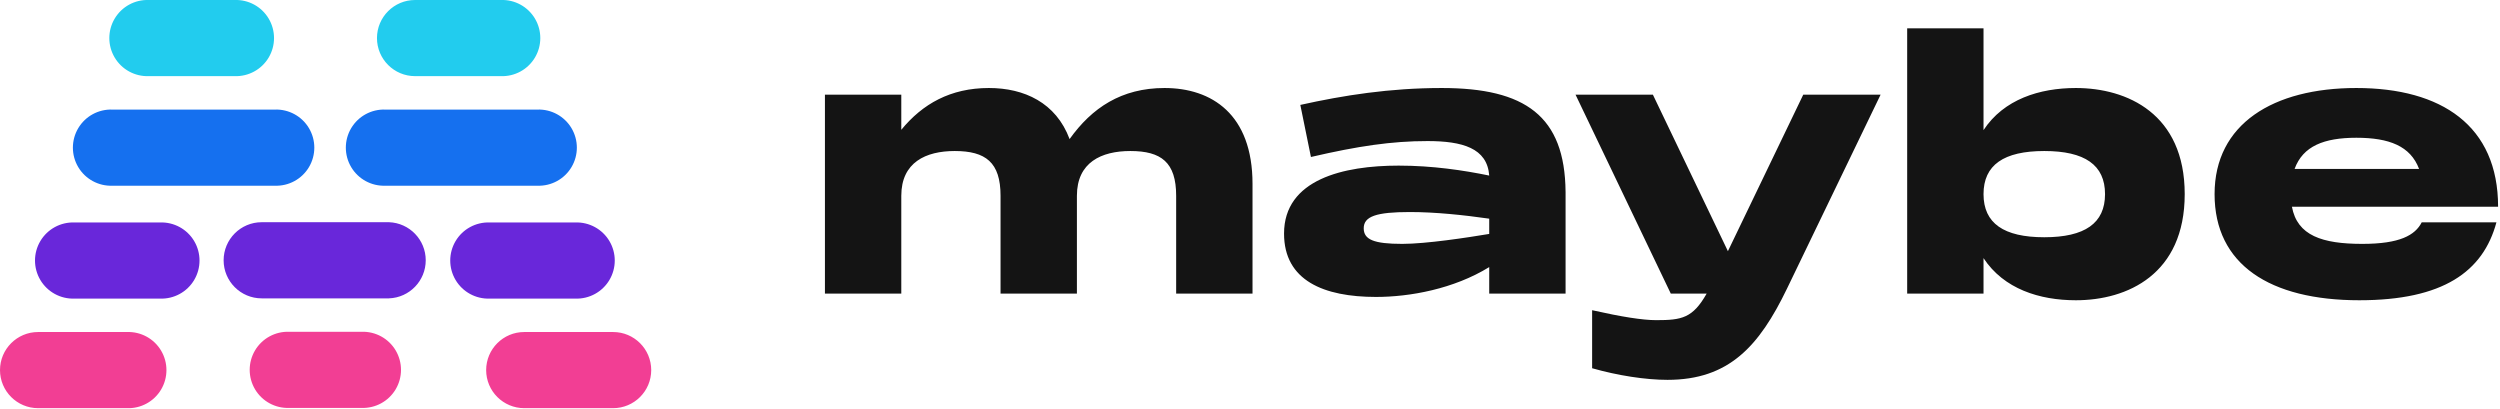
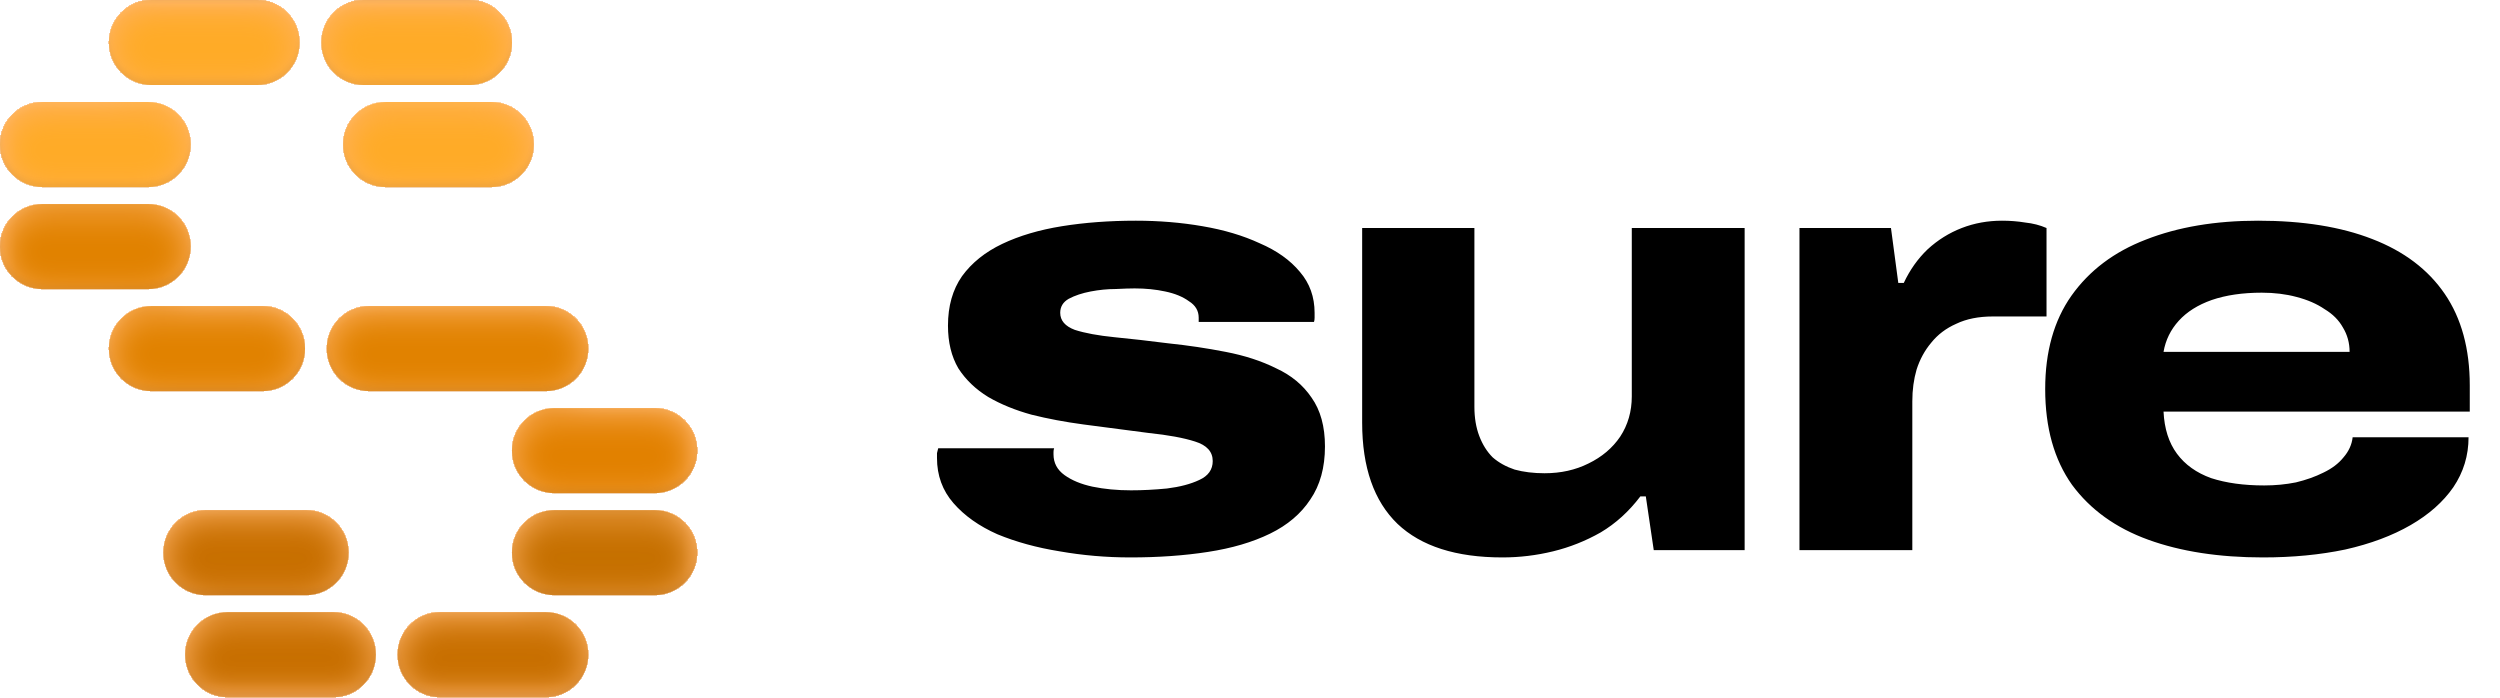
- <svg xmlns="http://www.w3.org/2000/svg" width="147" height="24" fill="none">
-   <path d="M30.827 24h5.224a2.24 2.24 0 0 0 2.241-2.238 2.24 2.24 0 0 0-2.24-2.239h-5.225a2.24 2.24 0 0 0-2.241 2.239A2.24 2.24 0 0 0 30.826 24zM7.465 24H2.241A2.24 2.24 0 0 1 0 21.762a2.24 2.24 0 0 1 2.24-2.239h5.225a2.24 2.24 0 1 1 0 4.477zm13.792-.014h-4.253a2.24 2.24 0 1 1 0-4.477h4.253a2.24 2.24 0 1 1 0 4.477z" fill="#F23E94" />
-   <path d="M28.796 17.558h5.03a2.24 2.24 0 1 0 0-4.477h-5.03a2.24 2.24 0 1 0 0 4.477zm-19.387 0H4.38a2.24 2.24 0 1 1 0-4.477h5.03a2.24 2.24 0 1 1 0 4.477zm13.466-.014h-7.486a2.24 2.24 0 0 1-2.24-2.239 2.24 2.24 0 0 1 2.24-2.239h7.486a2.24 2.24 0 0 1 0 4.477z" fill="#6927DA" />
-   <path d="M22.657 10.92h8.94a2.24 2.24 0 1 0 0-4.477h-8.94a2.24 2.24 0 1 0 0 4.477zm-6.497 0H6.608a2.24 2.24 0 1 1 0-4.477h9.552a2.24 2.24 0 1 1 0 4.477z" fill="#1570EF" />
-   <path d="M29.448 4.477h-5.041a2.24 2.24 0 0 1-2.241-2.238A2.24 2.24 0 0 1 24.407 0h5.041a2.24 2.24 0 1 1 0 4.477zm-15.656 0H8.751A2.24 2.24 0 1 1 8.75 0h5.041a2.24 2.24 0 1 1 0 4.477z" fill="#2CE" />
-   <path d="M73.648 10.81v6.455h-4.49v-5.753c0-1.97-.878-2.632-2.694-2.632-1.698 0-3.142.663-3.142 2.632v5.753h-4.49v-5.753c0-1.97-.878-2.632-2.694-2.632-1.698 0-3.142.663-3.142 2.632v5.753h-4.49v-11.7h4.49v2.067c1.249-1.521 2.889-2.457 5.153-2.457 2.069 0 3.943.858 4.743 3.003 1.308-1.833 3.045-3.003 5.583-3.003 2.772 0 5.173 1.54 5.173 5.635zm13.918 2.945v-.897c-1.503-.215-3.163-.39-4.666-.39-1.971 0-2.713.253-2.713.955 0 .663.586.917 2.264.917 1.406 0 3.826-.37 5.115-.585zm4.49-2.477v5.987h-4.49v-1.56c-2.089 1.287-4.666 1.755-6.657 1.755-3.064 0-5.407-.956-5.407-3.725 0-3.198 3.514-3.997 6.735-3.997 1.99 0 3.806.273 5.329.585-.117-1.619-1.582-2.028-3.631-2.028-2.089 0-4.08.292-6.852.936l-.624-3.062c2.537-.565 5.27-.994 8.315-.994 4.9 0 7.242 1.638 7.281 6.103zm13.976-5.713h4.548l-5.505 11.407c-1.639 3.393-3.416 5.363-7.027 5.363-1.288 0-2.928-.254-4.431-.683V18.24c1.737.39 2.967.585 3.767.585 1.503 0 2.147-.117 2.967-1.56h-2.108l-5.602-11.7h4.548l4.412 9.204 4.431-9.204zm17.744 5.85c0-1.716-1.191-2.535-3.572-2.535-2.382 0-3.573.819-3.573 2.535 0 1.716 1.191 2.535 3.573 2.535 2.381 0 3.572-.82 3.572-2.535zm4.685 0c0 4.719-3.377 6.24-6.403 6.24-2.128 0-4.236-.663-5.427-2.477v2.087h-4.489v-15.6h4.489v5.986c1.191-1.813 3.299-2.476 5.427-2.476 3.026 0 6.403 1.52 6.403 6.24zm6.461-1.482h7.32c-.508-1.346-1.757-1.833-3.69-1.833-1.893 0-3.142.487-3.63 1.833zm7.476 3.14h4.392c-.781 2.905-3.143 4.582-8.062 4.582-5.27 0-8.511-2.106-8.511-6.24s3.455-6.24 8.335-6.24c5.017 0 8.336 2.223 8.336 6.98h-12.123c.313 1.697 1.777 2.185 4.139 2.185 2.206 0 3.104-.507 3.494-1.268z" fill="#141414" />
+ <svg xmlns="http://www.w3.org/2000/svg" width="459" height="128" viewBox="0 0 459 128" fill="none">
+   <g filter="url(#filter0_iii_3160_58826)">
+     <rect x="60" y="56.195" width="48" height="15.61" rx="7.805" fill="#E18200" />
+     <rect x="20" y="56.195" width="36" height="15.61" rx="7.805" fill="#E18200" />
+     <rect x="94" y="74.928" width="34" height="15.61" rx="7.805" fill="#E28100" />
+     <rect x="94" y="93.658" width="34" height="15.61" rx="7.805" fill="#C67000" />
+     <rect x="20" width="35" height="15.61" rx="7.805" fill="#FFAB27" />
+     <rect x="59" width="35" height="15.61" rx="7.805" fill="#FFAB27" />
+     <rect x="63" y="18.732" width="35" height="15.61" rx="7.805" fill="#FFAB27" />
+     <rect x="108" y="128" width="35" height="15.61" rx="7.805" transform="rotate(180 108 128)" fill="#C86F00" />
+     <rect x="69" y="128" width="35" height="15.61" rx="7.805" transform="rotate(180 69 128)" fill="#C86F00" />
+     <rect x="64" y="109.269" width="34" height="15.61" rx="7.805" transform="rotate(180 64 109.269)" fill="#C86F00" />
+     <rect y="18.732" width="35" height="15.61" rx="7.805" fill="#FFAB27" />
+     <rect y="37.464" width="35" height="15.61" rx="7.805" fill="#E18200" />
+   </g>
+   <path d="M207.536 102.344C203.131 102.344 198.8 101.971 194.544 101.224C190.363 100.552 186.555 99.507 183.12 98.088C179.76 96.595 177.072 94.691 175.056 92.376C173.04 90.061 172.032 87.299 172.032 84.088C172.032 83.789 172.032 83.491 172.032 83.192C172.107 82.893 172.181 82.595 172.256 82.296H193.536C193.461 82.52 193.424 82.744 193.424 82.968C193.424 83.117 193.424 83.267 193.424 83.416C193.424 84.984 194.096 86.253 195.44 87.224C196.784 88.195 198.501 88.904 200.592 89.352C202.757 89.8 205.109 90.024 207.648 90.024C209.739 90.024 211.941 89.912 214.256 89.688C216.645 89.389 218.624 88.867 220.192 88.12C221.835 87.373 222.656 86.216 222.656 84.648C222.656 82.931 221.573 81.736 219.408 81.064C217.317 80.392 214.48 79.869 210.896 79.496C207.387 79.048 203.392 78.525 198.912 77.928C195.552 77.48 192.379 76.883 189.392 76.136C186.405 75.315 183.755 74.232 181.44 72.888C179.125 71.469 177.296 69.715 175.952 67.624C174.683 65.459 174.048 62.845 174.048 59.784C174.048 56.2 174.907 53.176 176.624 50.712C178.416 48.248 180.88 46.269 184.016 44.776C187.152 43.283 190.811 42.2 194.992 41.528C199.173 40.856 203.691 40.52 208.544 40.52C212.8 40.52 216.869 40.856 220.752 41.528C224.709 42.2 228.219 43.245 231.28 44.664C234.416 46.008 236.88 47.763 238.672 49.928C240.464 52.019 241.36 54.52 241.36 57.432C241.36 57.731 241.36 58.029 241.36 58.328C241.36 58.627 241.323 58.888 241.248 59.112H220.08V58.328C220.08 57.059 219.483 56.051 218.288 55.304C217.168 54.483 215.712 53.885 213.92 53.512C212.203 53.139 210.336 52.952 208.32 52.952C207.499 52.952 206.341 52.989 204.848 53.064C203.355 53.064 201.824 53.213 200.256 53.512C198.688 53.811 197.344 54.259 196.224 54.856C195.179 55.453 194.656 56.312 194.656 57.432C194.656 58.851 195.552 59.896 197.344 60.568C199.211 61.165 201.637 61.613 204.624 61.912C207.685 62.211 210.971 62.584 214.48 63.032C218.064 63.405 221.573 63.928 225.008 64.6C228.517 65.272 231.616 66.28 234.304 67.624C237.067 68.893 239.232 70.685 240.8 73C242.443 75.315 243.264 78.301 243.264 81.96C243.264 85.843 242.368 89.091 240.576 91.704C238.859 94.317 236.395 96.408 233.184 97.976C229.973 99.544 226.165 100.664 221.76 101.336C217.429 102.008 212.688 102.344 207.536 102.344ZM275.852 102.344C267.34 102.344 260.918 100.291 256.588 96.184C252.257 92.003 250.092 85.805 250.092 77.592V41.864H270.7V74.68C270.7 76.696 270.998 78.488 271.596 80.056C272.193 81.624 273.014 82.931 274.06 83.976C275.18 84.947 276.524 85.693 278.092 86.216C279.734 86.664 281.564 86.888 283.58 86.888C286.566 86.888 289.254 86.291 291.644 85.096C294.108 83.901 296.049 82.259 297.468 80.168C298.886 78.003 299.596 75.539 299.596 72.776V41.864H320.316V101H303.628L302.172 91.144H301.164C299.073 93.907 296.646 96.109 293.884 97.752C291.121 99.32 288.209 100.477 285.148 101.224C282.086 101.971 278.988 102.344 275.852 102.344ZM330.382 101V41.864H347.182L348.526 51.944H349.534C350.654 49.555 352.11 47.501 353.902 45.784C355.769 44.067 357.86 42.76 360.174 41.864C362.489 40.968 364.953 40.52 367.566 40.52C369.06 40.52 370.478 40.632 371.822 40.856C373.241 41.005 374.548 41.341 375.742 41.864V58.104H365.886C363.273 58.104 361.033 58.552 359.166 59.448C357.3 60.269 355.769 61.427 354.574 62.92C353.38 64.339 352.484 65.981 351.886 67.848C351.364 69.64 351.102 71.581 351.102 73.672V101H330.382ZM415.482 102.344C407.418 102.344 400.4 101.261 394.426 99.096C388.453 96.931 383.786 93.571 380.426 89.016C377.141 84.387 375.498 78.525 375.498 71.432C375.498 64.563 377.104 58.851 380.314 54.296C383.6 49.667 388.154 46.232 393.978 43.992C399.877 41.677 406.746 40.52 414.586 40.52C422.8 40.52 429.781 41.64 435.53 43.88C441.354 46.12 445.797 49.48 448.858 53.96C451.92 58.44 453.45 64.04 453.45 70.76V75.576H397.226C397.376 78.712 398.197 81.288 399.69 83.304C401.184 85.32 403.274 86.813 405.962 87.784C408.725 88.68 411.973 89.128 415.706 89.128C417.722 89.128 419.664 88.941 421.53 88.568C423.397 88.12 425.077 87.523 426.57 86.776C428.138 86.029 429.37 85.096 430.266 83.976C431.237 82.856 431.797 81.624 431.946 80.28H453.226C453.226 83.64 452.293 86.701 450.426 89.464C448.56 92.152 445.946 94.467 442.586 96.408C439.226 98.349 435.232 99.843 430.602 100.888C425.973 101.859 420.933 102.344 415.482 102.344ZM397.226 64.6H431.386C431.386 62.957 430.976 61.464 430.154 60.12C429.408 58.776 428.288 57.656 426.794 56.76C425.376 55.789 423.658 55.043 421.642 54.52C419.701 53.997 417.573 53.736 415.258 53.736C411.749 53.736 408.688 54.184 406.074 55.08C403.536 55.976 401.52 57.245 400.026 58.888C398.533 60.531 397.6 62.435 397.226 64.6Z" fill="black" />
+   <defs>
+     <filter id="filter0_iii_3160_58826" x="0" y="-1" width="128" height="129.999" filterUnits="userSpaceOnUse" color-interpolation-filters="sRGB">
+       <feFlood flood-opacity="0" result="BackgroundImageFix" />
+       <feBlend mode="normal" in="SourceGraphic" in2="BackgroundImageFix" result="shape" />
+       <feColorMatrix in="SourceAlpha" type="matrix" values="0 0 0 0 0 0 0 0 0 0 0 0 0 0 0 0 0 0 127 0" result="hardAlpha" />
+       <feOffset dy="1" />
+       <feGaussianBlur stdDeviation="3.137" />
+       <feComposite in2="hardAlpha" operator="arithmetic" k2="-1" k3="1" />
+       <feColorMatrix type="matrix" values="0 0 0 0 1 0 0 0 0 0.7 0 0 0 0 0.4 0 0 0 1 0" />
+       <feBlend mode="normal" in2="shape" result="effect1_innerShadow_3160_58826" />
+       <feColorMatrix in="SourceAlpha" type="matrix" values="0 0 0 0 0 0 0 0 0 0 0 0 0 0 0 0 0 0 127 0" result="hardAlpha" />
+       <feOffset dy="-1" />
+       <feGaussianBlur stdDeviation="0.5" />
+       <feComposite in2="hardAlpha" operator="arithmetic" k2="-1" k3="1" />
+       <feColorMatrix type="matrix" values="0 0 0 0 0 0 0 0 0 0 0 0 0 0 0 0 0 0 0.05 0" />
+       <feBlend mode="normal" in2="effect1_innerShadow_3160_58826" result="effect2_innerShadow_3160_58826" />
+       <feColorMatrix in="SourceAlpha" type="matrix" values="0 0 0 0 0 0 0 0 0 0 0 0 0 0 0 0 0 0 127 0" result="hardAlpha" />
+       <feOffset dy="1" />
+       <feGaussianBlur stdDeviation="0.5" />
+       <feComposite in2="hardAlpha" operator="arithmetic" k2="-1" k3="1" />
+       <feColorMatrix type="matrix" values="0 0 0 0 1 0 0 0 0 1 0 0 0 0 1 0 0 0 0.05 0" />
+       <feBlend mode="normal" in2="effect2_innerShadow_3160_58826" result="effect3_innerShadow_3160_58826" />
+     </filter>
+   </defs>
</svg>
